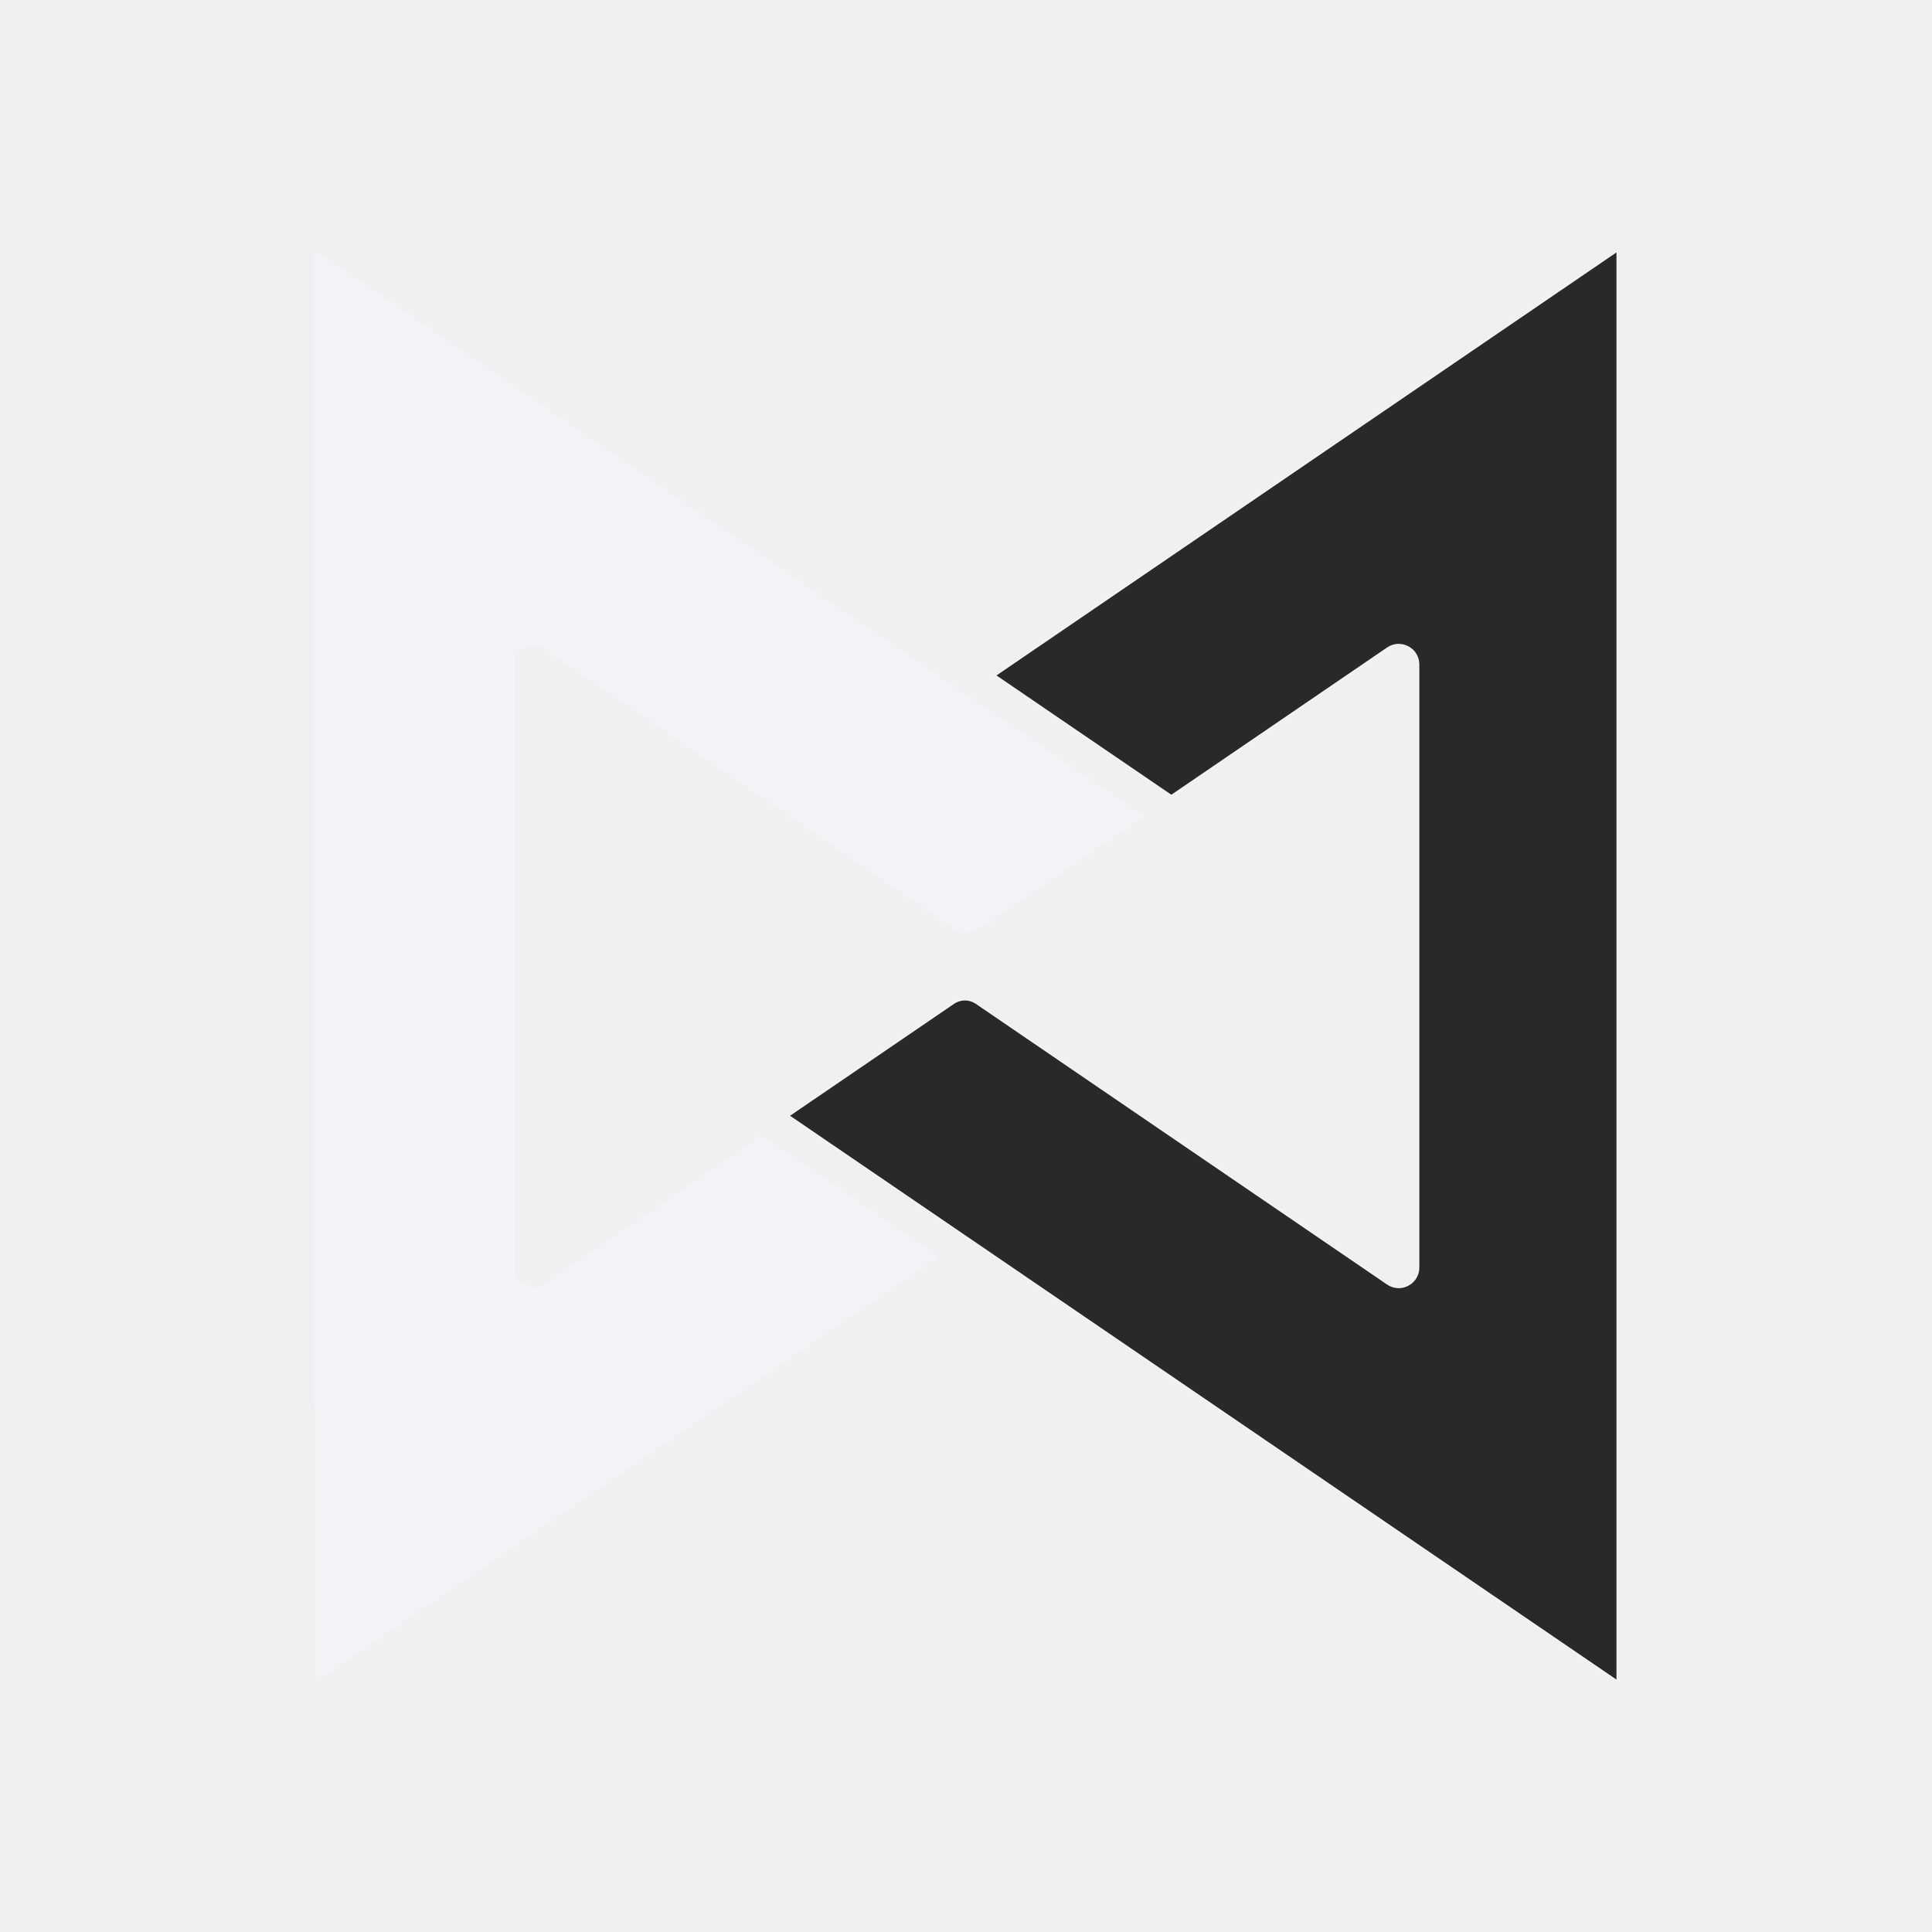
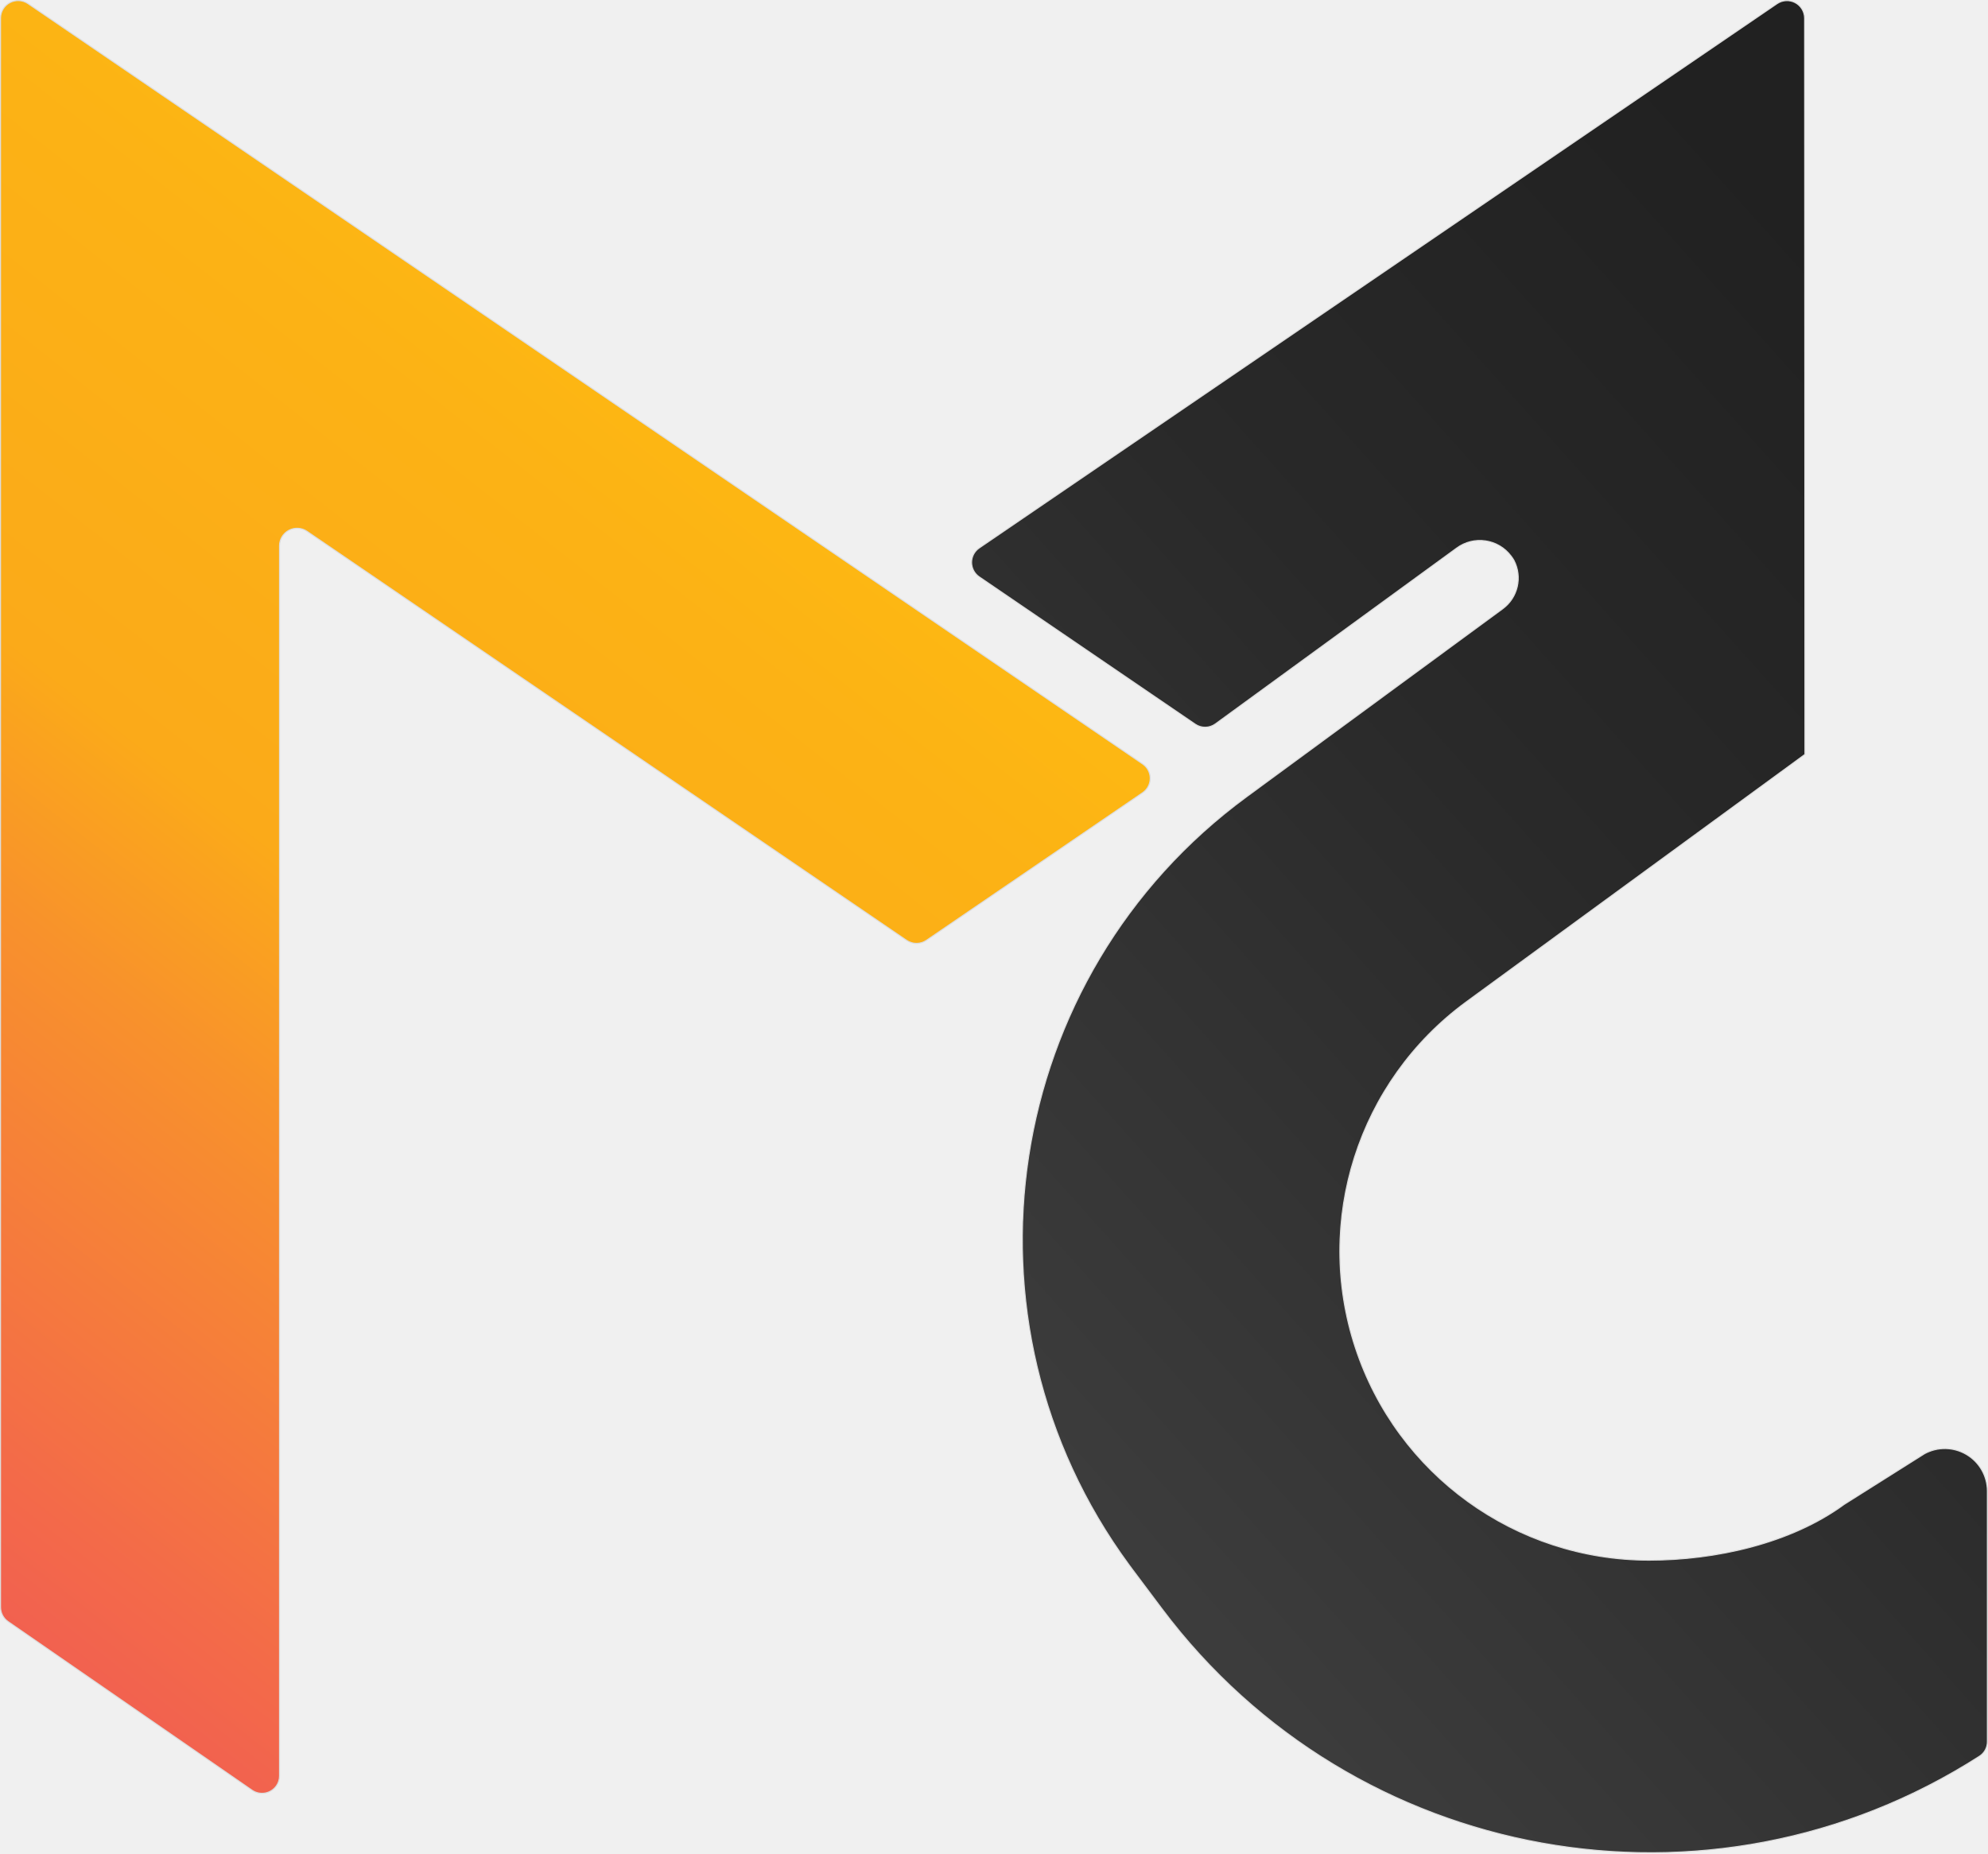
- <svg xmlns="http://www.w3.org/2000/svg" version="1.1" x="0px" y="0px" viewBox="0 0 640 640" style="enable-background:new 0 0 640 640;" xml:space="preserve">
-   <style type="text/css">
- 	.st0{display:none;}
- 	.st1{display:inline;}
- 	.st2{fill:#F25939;stroke:#000000;stroke-width:5;stroke-miterlimit:10;}
- 	.st3{fill:#292929;stroke:#000000;stroke-width:5;stroke-miterlimit:10;}
- 	.st4{fill:#F3F2F7;stroke:#F3F2F7;stroke-width:0.5;stroke-miterlimit:10;}
- 	.st5{fill:#292929;stroke:#F3F2F7;stroke-width:0.5;stroke-miterlimit:10;}
- 	.st6{display:inline;fill:#BFBDC1;}
- 	.st7{display:inline;fill:#3F3F3F;}
- 	.st8{display:none;fill:#BFBDC1;}
- 	.st9{display:inline;fill:#3F087F;}
- 	.st10{display:inline;fill:#FFFFFF;}
- 	.st11{fill:#BFBDC1;}
- </style>
-   <g id="Layer_1">
-     <g>
-       <g>
-         <g class="st0">
-           <g class="st1">
-             <path class="st2" d="M310.73,416.25l-58.37-39.82l-71.62,48.88c-4.36,2.98-10.28-0.15-10.28-5.43V136.42       c0-4.25-4.77-6.75-8.26-4.33l-55.28,38.21c-1.42,0.98-2.27,2.6-2.27,4.33v382.23L310.73,416.25z" />
-             <path class="st2" d="M104.27,83.14v382.23c0,1.73,0.85,3.35,2.27,4.33l55.28,38.21c3.49,2.41,8.26-0.09,8.26-4.33V220.11       c0-5.28,5.91-8.41,10.28-5.43l136.29,93.02c2.23,1.52,5.17,1.52,7.41,0l54.67-37.31L104.27,83.14z" />
-           </g>
-           <g class="st1">
-             <path class="st3" d="M329.65,223.75l58.37,39.82l71.62-48.88c4.36-2.98,10.28,0.15,10.28,5.43v283.47       c0,4.25,4.77,6.75,8.26,4.33l55.28-38.21c1.42-0.98,2.27-2.6,2.27-4.33V83.14L329.65,223.75z" />
-             <path class="st3" d="M535.73,556.86V174.63c0-1.73-0.85-3.35-2.27-4.33l-55.28-38.21c-3.49-2.41-8.26,0.09-8.26,4.33v283.47       c0,5.28-5.91,8.41-10.28,5.43l-136.29-93.02c-2.23-1.52-5.17-1.52-7.41,0l-54.67,37.31L535.73,556.86z" />
-           </g>
-         </g>
-         <g>
-           <path class="st4" d="M104.27,83.14v382.23c0,0.67,0.13,1.33,0.37,1.94v89.54l206.08-140.6l-58.37-39.82l-71.62,48.88      c-4.36,2.98-10.28-0.15-10.28-5.43V217.94c1.35-3.89,6.18-5.79,9.9-3.25l136.29,93.02c2.23,1.52,5.17,1.52,7.41,0l54.67-37.31      L104.27,83.14z" />
-           <path class="st5" d="M329.65,223.75l58.37,39.82l71.62-48.88c4.36-2.98,10.28,0.15,10.28,5.43v199.77      c0,5.28-5.91,8.41-10.28,5.43l-136.29-93.02c-2.23-1.52-5.17-1.52-7.41,0l-54.67,37.31l274.46,187.25v-91.48V174.63V83.14      L329.65,223.75z" />
-         </g>
-         <g class="st0">
-           <path class="st6" d="M94.3,59.29v382.23c0,1.73,0.85,3.35,2.27,4.33l55.28,38.21c3.49,2.41,8.26-0.09,8.26-4.33V196.26      c0-5.28,5.91-8.41,10.28-5.43l136.29,93.02c2.23,1.52,5.17,1.52,7.41,0l54.67-37.31L94.3,59.29z" />
-           <path class="st7" d="M537.46,371.55l-97.25,66.65c-1.06,0.8-2.14,1.59-3.25,2.35l-76.84,53.2l-9.28,6.36      c-0.13,0.12-0.27,0.23-0.4,0.34l-0.76,0.53l0.05,0.08c-9.42,7.99-21.39,13.03-34.47,13.61c-32.88,1.45-60.09-24.88-60.09-57.44      c0-18.45,8.45-34.97,22-45.5c0.07-0.09,0.14-0.17,0.21-0.25l35.8-24.54c1.06-0.8,2.14-1.59,3.25-2.35L525.7,241.16l-0.04-20.02      h0.1V59.29l-206.08,140.6l58.37,39.82l71.62-48.88c4.36-2.98,10.28,0.15,10.28,5.43v10.31L245.42,353.58      c-0.22,0.15-0.44,0.31-0.66,0.47c-33.49,22.09-55.6,60.04-55.6,103.17v0c0,68.21,55.29,123.5,123.5,123.5h0      c26.44,0,50.94-8.31,71.03-22.46l0.16,0.26l124.11-86.97c23.46-16.08,37.53-42.65,37.64-71.09l0.1-24.54      C545.72,371.67,540.96,369.15,537.46,371.55z" />
+ <svg xmlns="http://www.w3.org/2000/svg" viewBox="0 0 463.11 431.83">
+   <defs>
+     <style>.cls-1,.cls-2{stroke:#ddd;stroke-miterlimit:10;stroke-width:0.25px;}.cls-1{fill:url(#linear-gradient);}.cls-2{fill:url(#linear-gradient-2);}</style>
+     <linearGradient id="linear-gradient" x1="201.06" y1="426.53" x2="-113.66" y2="26.96" gradientTransform="matrix(1, 0, 0, -1, 0, 434.23)" gradientUnits="userSpaceOnUse">
+       <stop offset="0" stop-color="#ffc50d" />
+       <stop offset="0.26" stop-color="#fcb215" />
+       <stop offset="0.46" stop-color="#fbaa19" />
+       <stop offset="0.56" stop-color="#f8912c" />
+       <stop offset="0.76" stop-color="#f36a49" />
+       <stop offset="0.91" stop-color="#f0515b" />
+       <stop offset="1" stop-color="#ef4862" />
+     </linearGradient>
+     <linearGradient id="linear-gradient-2" x1="214.45" y1="385.15" x2="494.81" y2="133.83" gradientUnits="userSpaceOnUse">
+       <stop offset="0" stop-color="#424242" />
+       <stop offset="0.04" stop-color="#404040" />
+       <stop offset="0.63" stop-color="#292929" />
+       <stop offset="1" stop-color="#212121" />
+     </linearGradient>
+   </defs>
+   <g id="Layer_2" data-name="Layer 2">
+     <g id="Layer_1-2" data-name="Layer 1">
+       <g id="Layer_2-2" data-name="Layer 2">
+         <g id="Layer_1-2-2" data-name="Layer 1-2">
+           <path class="cls-1" d="M266.18,178,6.51.83A4.1,4.1,0,0,0,.12,4.21V374.48a4.12,4.12,0,0,0,1.76,3.36l56.81,39.27a4.09,4.09,0,0,0,5.7-1,4,4,0,0,0,.73-2.35V127.17a4.09,4.09,0,0,1,6.39-3.37L211.2,219.11a4.1,4.1,0,0,0,4.6,0l50.38-34.4a4.07,4.07,0,0,0,1.05-5.67A4.19,4.19,0,0,0,266.18,178Z" />
+           <path class="cls-2" d="M448.27,338.75l-18.66,11.77c-12.45,9.14-30.06,13-45.41,13a72,72,0,0,1-42.73-130l79-57.74h0L420.39,4.2A4.11,4.11,0,0,0,414,.83L228.12,127.67a4.08,4.08,0,0,0,0,6.75l50.31,34.32a4.07,4.07,0,0,0,4.71-.07l56.18-40.95A9.09,9.09,0,0,1,352,129.56a7.66,7.66,0,0,1,.67,1,8.9,8.9,0,0,1-2.62,11.29l-59.63,43.78A128,128,0,0,0,263,364.6l.79,1.07,6.87,9.16a142.18,142.18,0,0,0,190.45,34.39,4,4,0,0,0,1.86-3.43V347.45a9.92,9.92,0,0,0-14.71-8.7Z" />
        </g>
      </g>
-       <path class="st8" d="M514.93,96.1L329.75,222.44c-0.04,0.03-0.04,0.09,0,0.12L388,262.31c0.02,0.02,0.06,0.02,0.08,0l46.2-31.53    c6.11-4.17,14.4,0.21,14.4,7.6v0c0,2.94-1.4,5.7-3.77,7.43l-46.77,34.18c-63.13,46.14-76.91,134.72-30.78,197.85l0,0    c46.46,63.57,135.86,77.03,198.97,29.95l84.58-63.1c6.28-4.69,2.97-14.67-4.87-14.67h-84.72c-0.02,0-0.03,0-0.04,0.01    l-33.45,24.44c-34.76,25.4-84.13,17.28-107.88-18.63c-22-33.26-14.17-78.28,18.37-102.05l28.9-21.12l31.57-23.28    c10.31-7.6,16.39-19.64,16.39-32.45v-59.12" />
    </g>
  </g>
-   <g id="Layer_2">
-     <g class="st0">
-       <polygon class="st9" points="501,113.52 501,112.76 318.9,286.28 364.56,329.79 438.02,259.79 438.02,539.5 501.02,479.5     501.02,113.5   " />
-       <rect x="422" y="316" class="st10" width="117" height="324" />
-       <polygon class="st6" points="349.95,349 102,112.76 102,113.52 101.98,113.5 101.98,479.5 164.98,539.5 164.98,259.79     305.94,391.23   " />
-       <g class="st1">
-         <polygon class="st11" points="369,396.26 306,456.26 306,642.26 369,582.26    " />
-         <polygon class="st11" points="236.03,593 236,506 500.98,253.52 501,340.52    " />
-         <polygon class="st11" points="236.03,713 236,626 500.98,373.52 501,460.52    " />
-       </g>
-       <rect x="188" y="396" class="st10" width="117" height="375" />
-       <polygon class="st6" points="289.2,663.51 291.32,576.53 159.8,445.01 157.68,531.99   " />
-     </g>
-     <polygon class="st8" points="557,627 620,567 620,201 557,261  " />
-     <path class="st8" d="M113,27.34v421l421,196.32v-421L113,27.34z M474,556.68L173,416.32v-301l301,140.36V556.68z" />
-     <path class="st8" d="M373.83,199.96l-64.33,30L429,285.68v301l-55.17-25.72l-64.33-30L190,475.23l-60-27.98v60l60,27.98   l55.17,25.73l64.33,30l179.5,83.7v-421L373.83,199.96z" />
-     <path class="st8" d="M609,266.23l-58,27.05l-60,27.98v60l60-27.98l2.83-1.32L609,326.23l60-27.98v-60L609,266.23z M310,44.66   v185.07l60-27.98V76.68l119.5-55.72l-64.33-30L310,44.66z" />
-     <polygon class="st8" points="491,446.26 491,506.26 489.5,506.96 310,590.66 310,354.73 370,326.75 370,502.68 425.17,476.96    489.5,446.96  " />
-     <polygon class="st8" points="551,57.34 551,478.34 489,507.25 489,447.25 491,446.32 491,145.32 373.83,199.96 370,201.75    310,229.73 309.5,229.96 245.17,199.96 128,145.32 128,446.32 130,447.25 130,507.25 68,478.34 68,57.34 309.5,169.96 310,169.73    370,141.75  " />
-   </g>
</svg>
